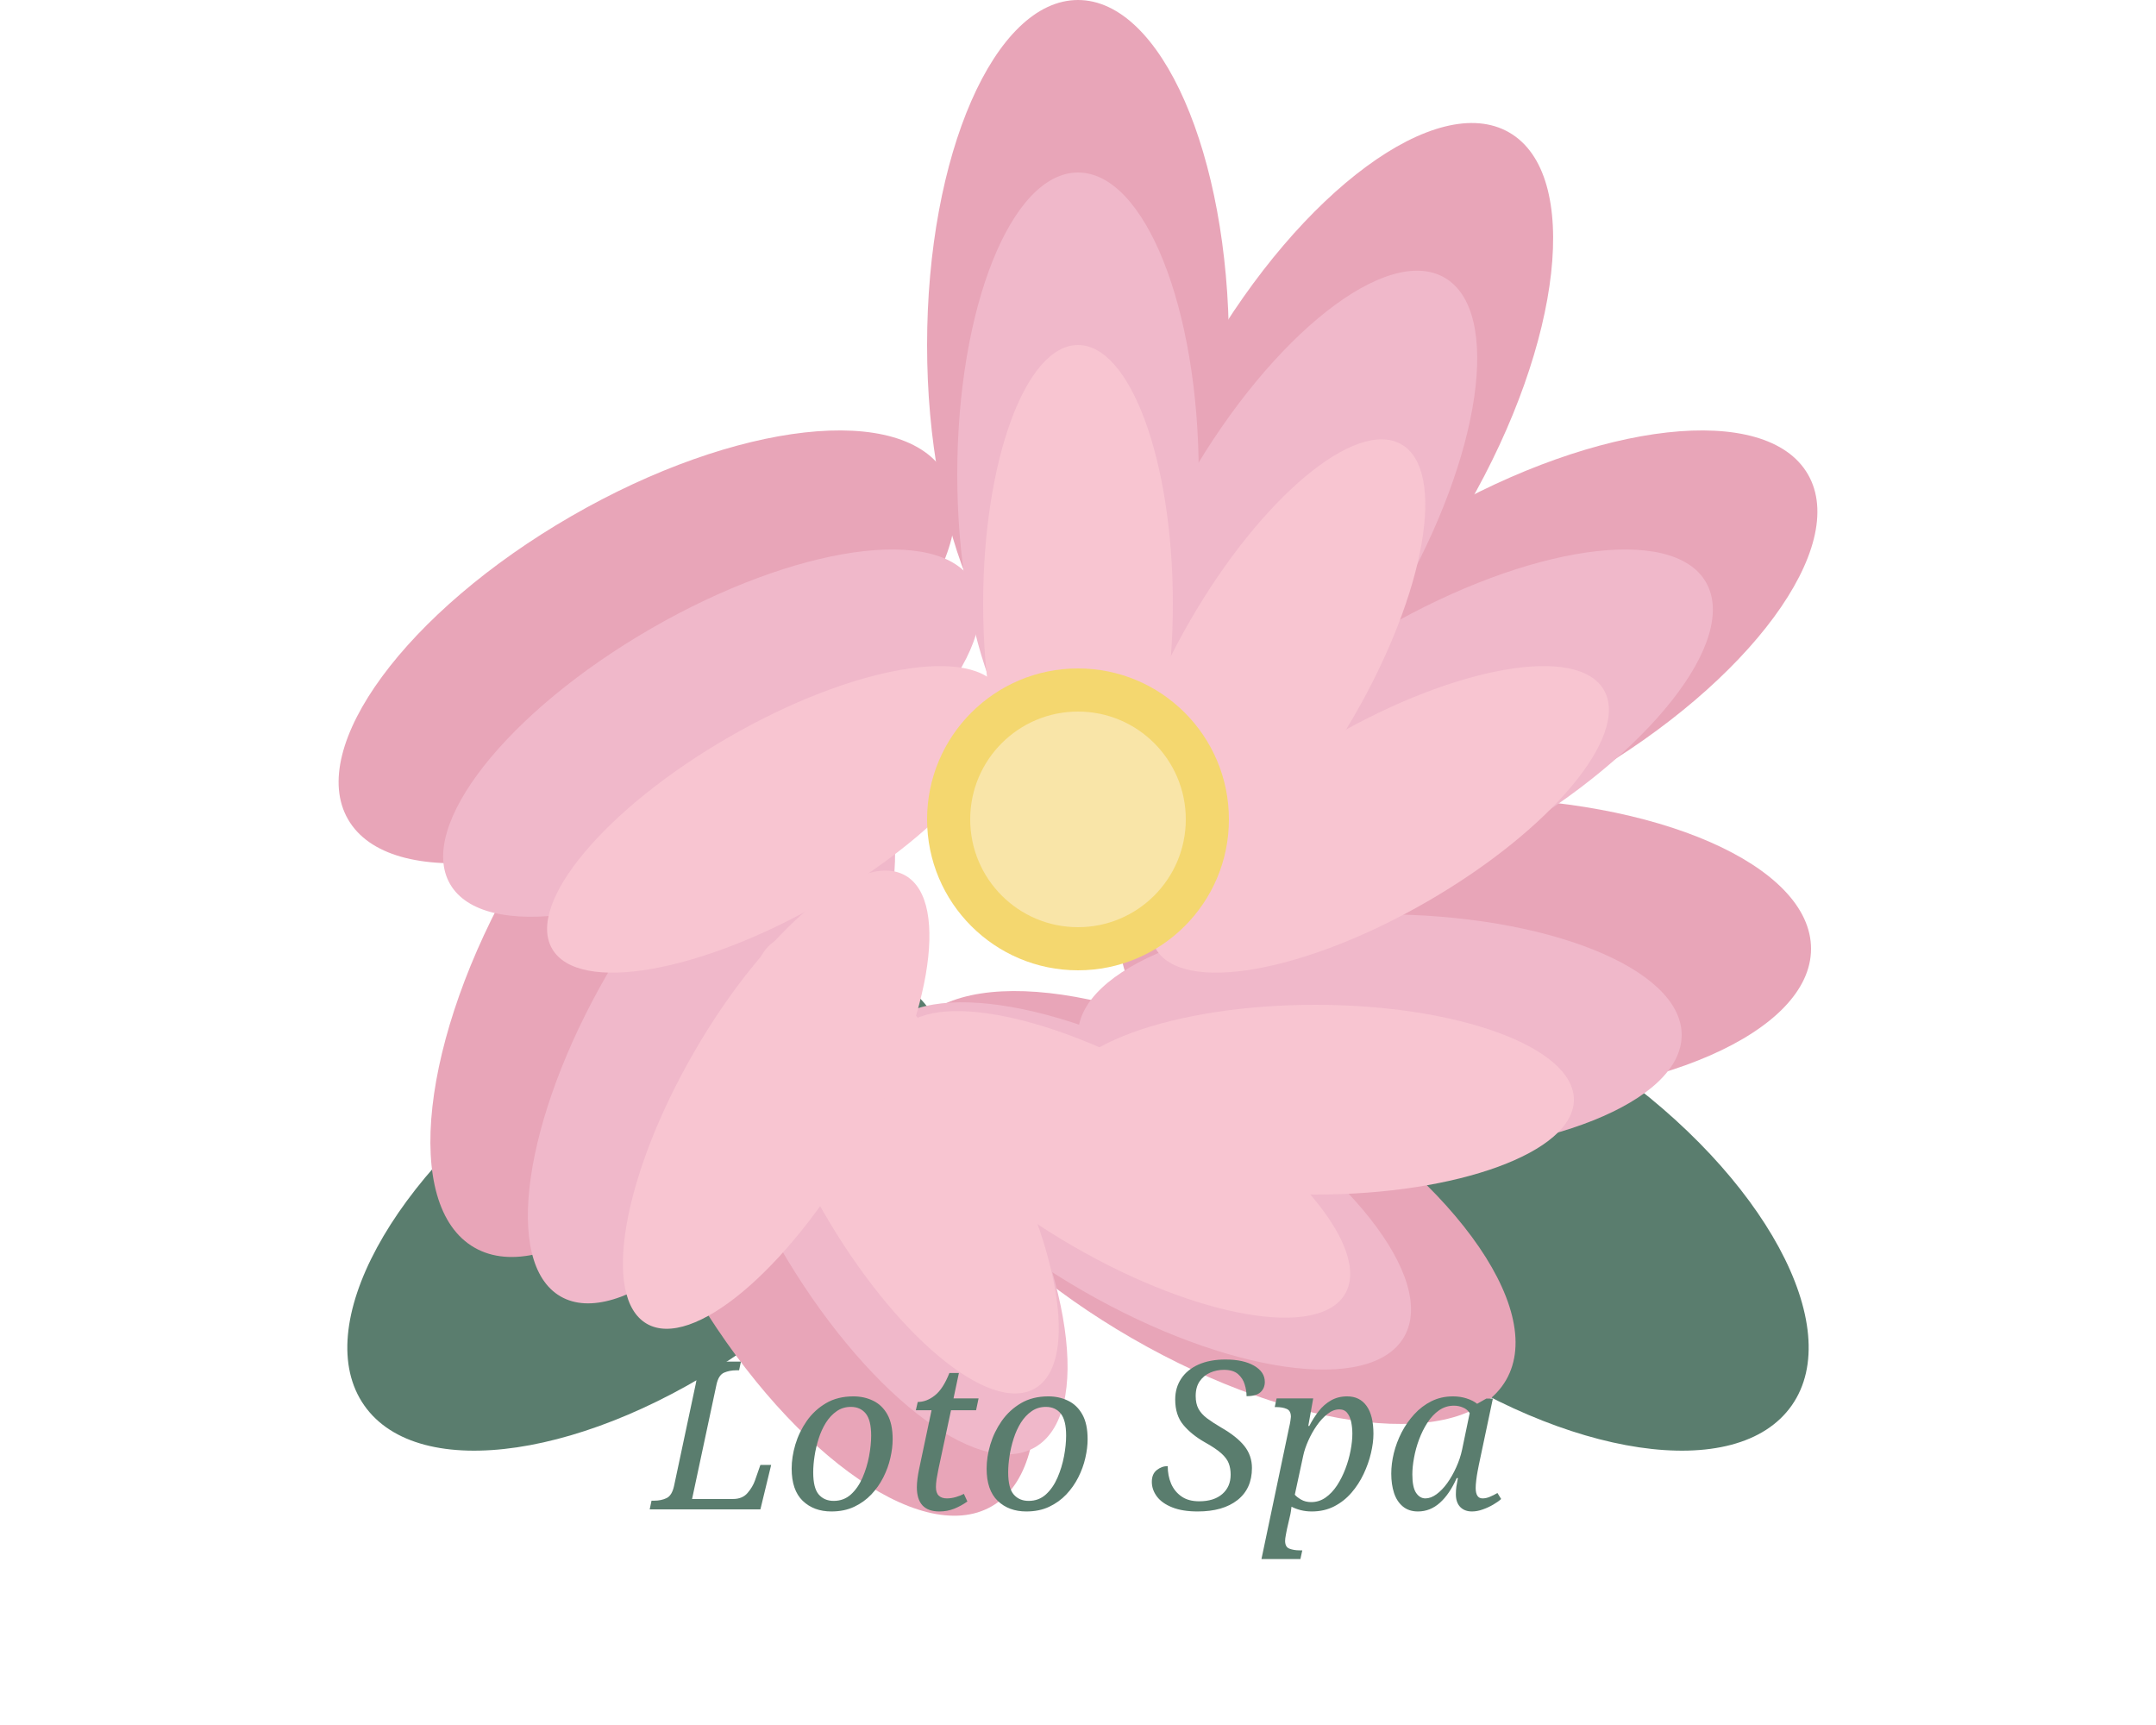
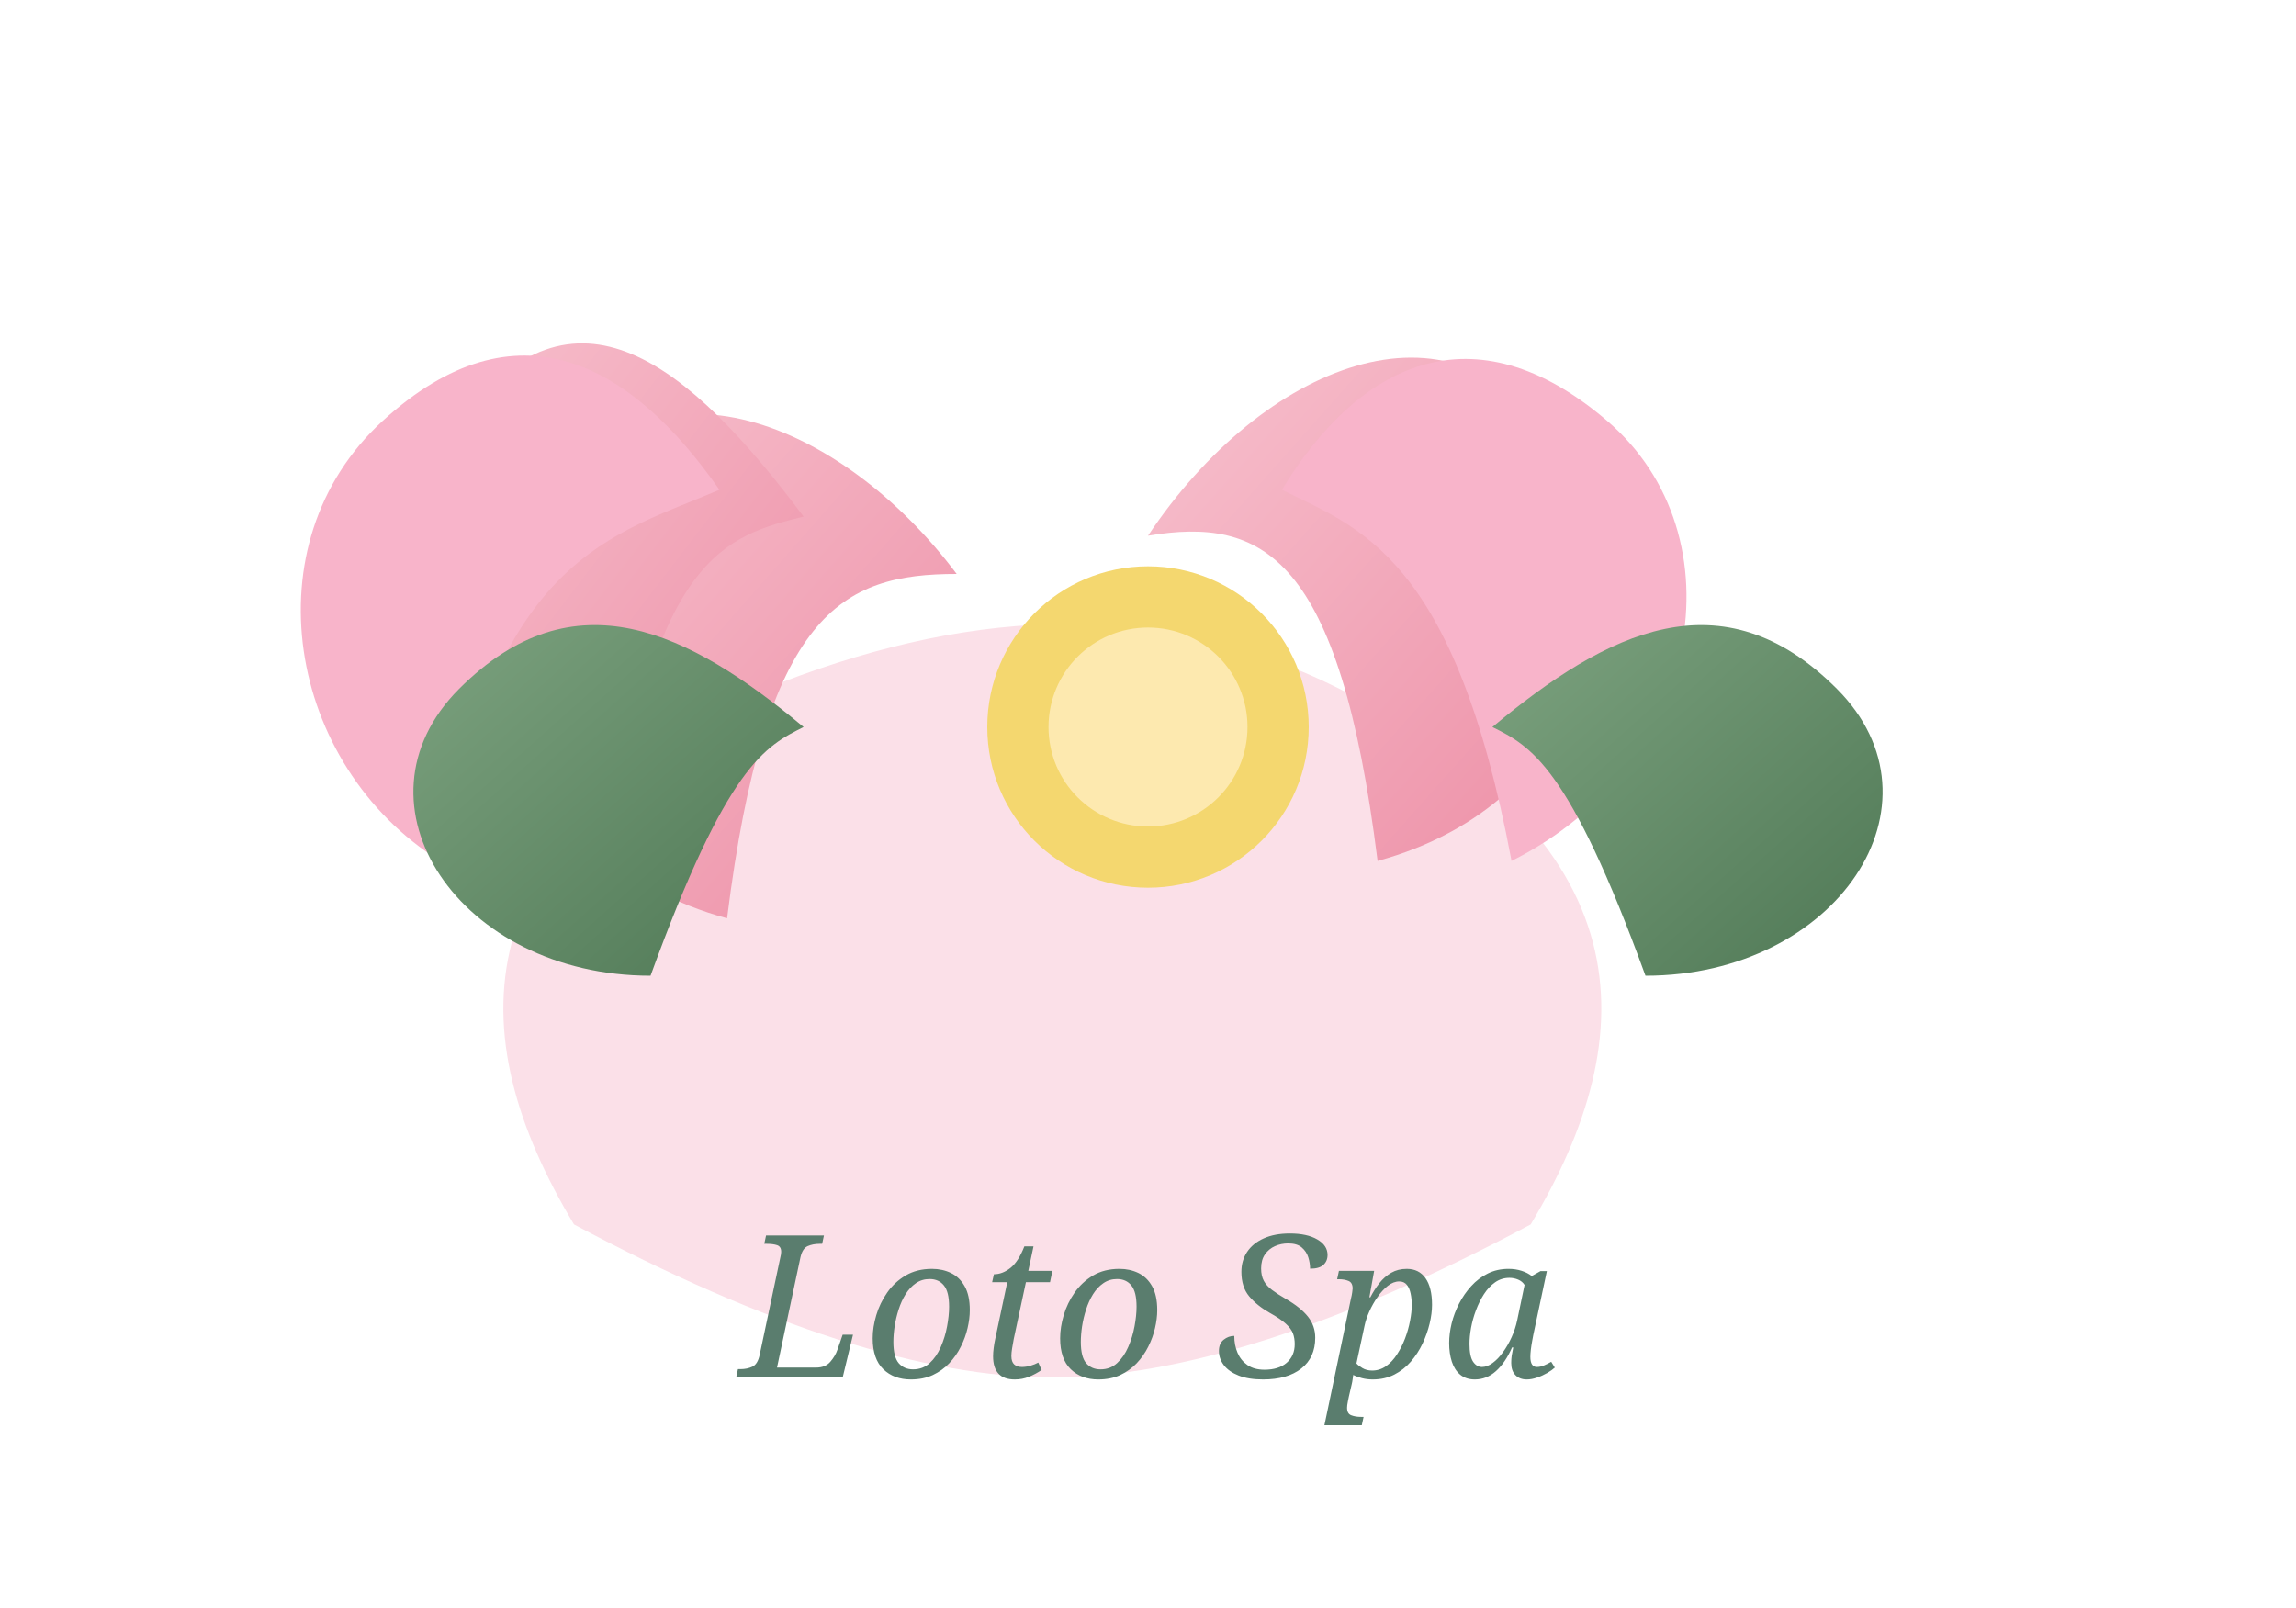
- <svg xmlns="http://www.w3.org/2000/svg" viewBox="0 0 500 400">
-   <ellipse cx="150" cy="280" rx="80" ry="40" fill="#5a7d6e" transform="rotate(-35 150 280)" />
-   <ellipse cx="350" cy="280" rx="80" ry="40" fill="#5a7d6e" transform="rotate(35 350 280)" />
-   <ellipse cx="250" cy="80" rx="35" ry="80" fill="#e8a5b8" />
-   <ellipse cx="310" cy="100" rx="35" ry="80" fill="#e8a5b8" transform="rotate(30 310 100)" />
-   <ellipse cx="350" cy="150" rx="35" ry="80" fill="#e8a5b8" transform="rotate(60 350 150)" />
-   <ellipse cx="340" cy="220" rx="35" ry="80" fill="#e8a5b8" transform="rotate(90 340 220)" />
-   <ellipse cx="280" cy="280" rx="35" ry="80" fill="#e8a5b8" transform="rotate(120 280 280)" />
-   <ellipse cx="190" cy="280" rx="35" ry="80" fill="#e8a5b8" transform="rotate(150 190 280)" />
-   <ellipse cx="150" cy="220" rx="35" ry="80" fill="#e8a5b8" transform="rotate(210 150 220)" />
-   <ellipse cx="150" cy="150" rx="35" ry="80" fill="#e8a5b8" transform="rotate(240 150 150)" />
-   <ellipse cx="250" cy="110" rx="28" ry="70" fill="#f0b8ca" />
-   <ellipse cx="300" cy="125" rx="28" ry="70" fill="#f0b8ca" transform="rotate(30 300 125)" />
-   <ellipse cx="335" cy="170" rx="28" ry="70" fill="#f0b8ca" transform="rotate(60 335 170)" />
-   <ellipse cx="320" cy="240" rx="28" ry="70" fill="#f0b8ca" transform="rotate(90 320 240)" />
-   <ellipse cx="265" cy="275" rx="28" ry="70" fill="#f0b8ca" transform="rotate(120 265 275)" />
-   <ellipse cx="205" cy="275" rx="28" ry="70" fill="#f0b8ca" transform="rotate(150 205 275)" />
-   <ellipse cx="165" cy="240" rx="28" ry="70" fill="#f0b8ca" transform="rotate(210 165 240)" />
-   <ellipse cx="165" cy="170" rx="28" ry="70" fill="#f0b8ca" transform="rotate(240 165 170)" />
-   <ellipse cx="250" cy="140" rx="22" ry="60" fill="#f8c5d1" />
-   <ellipse cx="295" cy="155" rx="22" ry="60" fill="#f8c5d1" transform="rotate(30 295 155)" />
-   <ellipse cx="320" cy="190" rx="22" ry="60" fill="#f8c5d1" transform="rotate(60 320 190)" />
-   <ellipse cx="305" cy="255" rx="22" ry="60" fill="#f8c5d1" transform="rotate(90 305 255)" />
-   <ellipse cx="260" cy="270" rx="22" ry="60" fill="#f8c5d1" transform="rotate(120 260 270)" />
-   <ellipse cx="210" cy="270" rx="22" ry="60" fill="#f8c5d1" transform="rotate(150 210 270)" />
-   <ellipse cx="180" cy="255" rx="22" ry="60" fill="#f8c5d1" transform="rotate(210 180 255)" />
-   <ellipse cx="180" cy="190" rx="22" ry="60" fill="#f8c5d1" transform="rotate(240 180 190)" />
-   <circle cx="250" cy="190" r="35" fill="#f4d76f" />
-   <circle cx="250" cy="190" r="25" fill="#f9e5a8" />
-   <text x="250" y="350" font-family="Georgia, serif" font-size="48" fill="#5a7d6e" text-anchor="middle" font-style="italic">Loto Spa</text>
+ <svg xmlns="http://www.w3.org/2000/svg" viewBox="0 0 600 420">
+   <defs>
+     <linearGradient id="petalGradient" x1="0%" y1="0%" x2="100%" y2="100%">
+       <stop offset="0%" stop-color="#f7c1ce" />
+       <stop offset="100%" stop-color="#ed8fa6" />
+     </linearGradient>
+     <linearGradient id="leafGradient" x1="0%" y1="0%" x2="100%" y2="100%">
+       <stop offset="0%" stop-color="#7ca27f" />
+       <stop offset="100%" stop-color="#4f7855" />
+     </linearGradient>
+   </defs>
+   <path d="M150 320 C120 270 120 220 200 180 C250 160 300 155 350 180 C430 220 430 270 400 320 Q325 360 275 360 Q225 360 150 320 Z" fill="#fbe0e8" />
+   <path d="M250 150 C220 110 170 90 145 130 C120 170 135 225 190 240 C200 160 220 150 250 150 Z" fill="url(#petalGradient)" />
+   <path d="M300 140 C330 95 380 75 405 115 C430 155 415 210 360 225 C350 145 330 135 300 140 Z" fill="url(#petalGradient)" />
+   <path d="M210 135 C180 95 150 70 120 110 C90 150 110 205 160 225 C170 145 190 140 210 135 Z" fill="url(#petalGradient)" />
+   <path d="M335 128 C355 95 385 80 420 110 C455 140 445 200 395 225 C380 145 355 138 335 128 Z" fill="#f8b4ca" />
+   <path d="M188 128 C165 95 135 78 100 110 C65 142 75 200 115 225 C130 145 160 140 188 128 Z" fill="#f8b4ca" />
+   <path d="M210 190 C180 165 150 150 120 180 C90 210 120 255 170 255 C190 200 200 195 210 190 Z" fill="url(#leafGradient)" />
+   <path d="M390 190 C420 165 450 150 480 180 C510 210 480 255 430 255 C410 200 400 195 390 190 Z" fill="url(#leafGradient)" />
+   <circle cx="300" cy="190" r="42" fill="#f4d76f" />
+   <circle cx="300" cy="190" r="26" fill="#fde9af" />
+   <text x="300" y="360" font-family="'Playfair Display', serif" font-size="52" fill="#5a7d6e" text-anchor="middle" font-style="italic">Loto Spa</text>
</svg>
